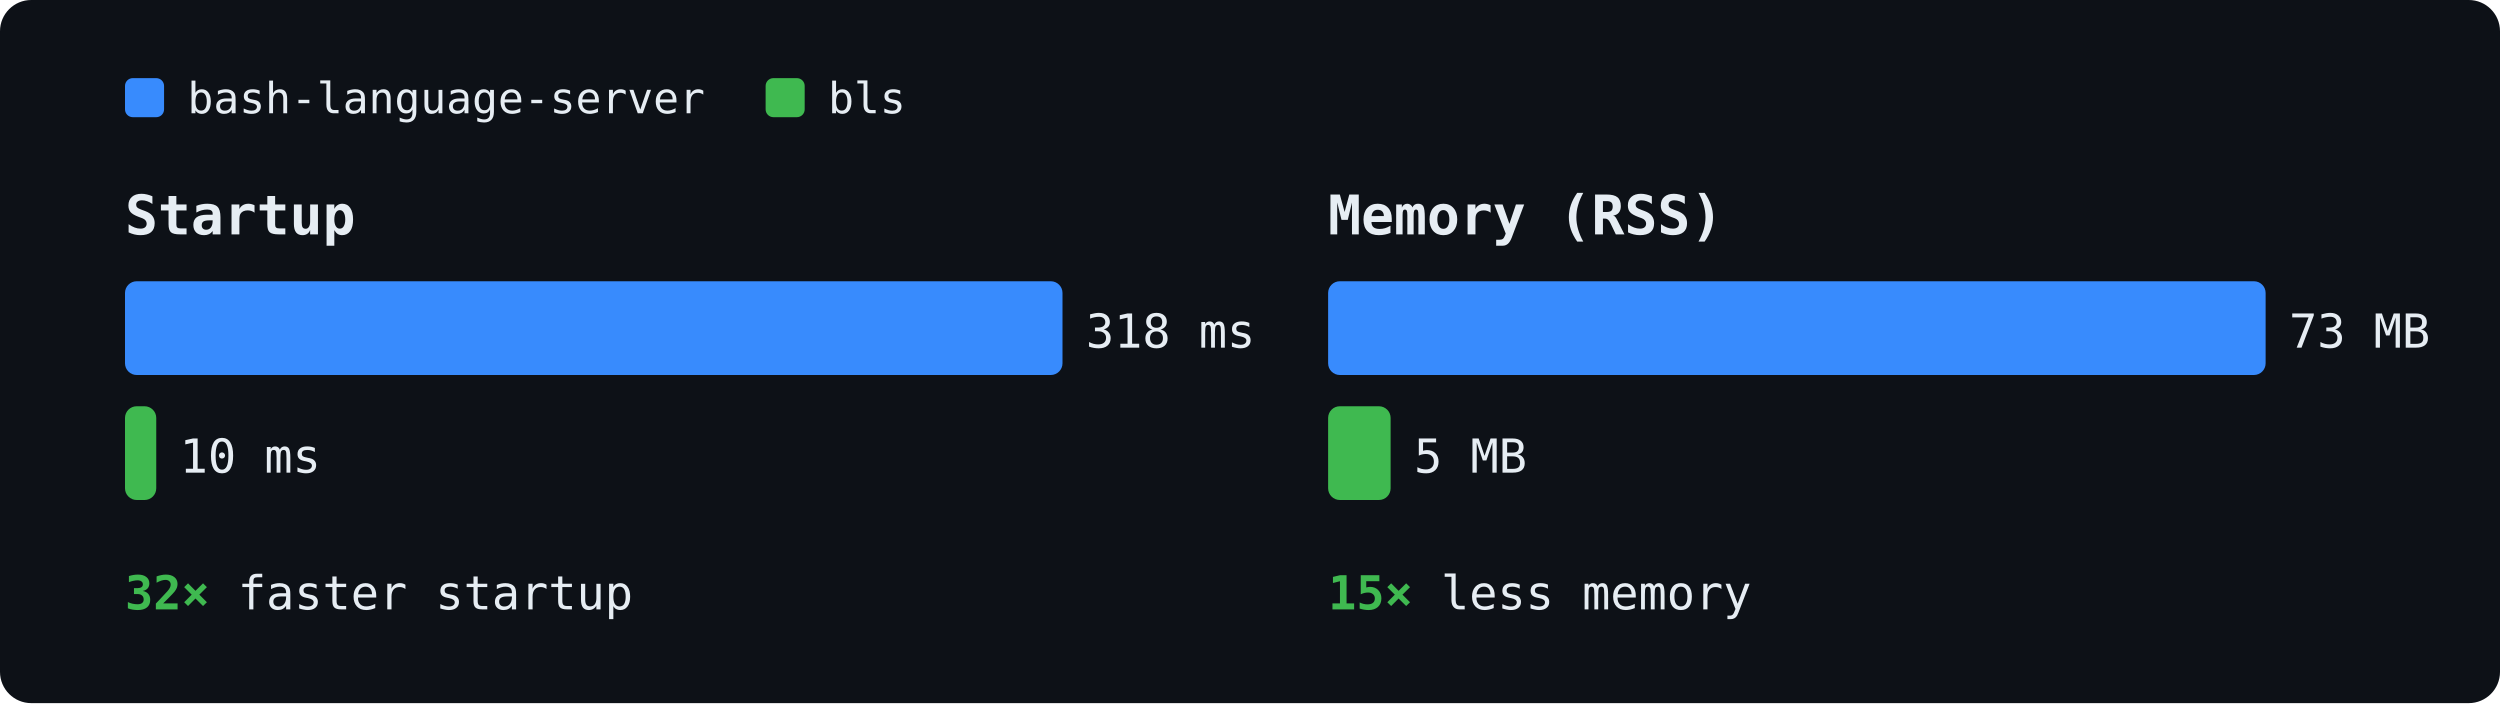
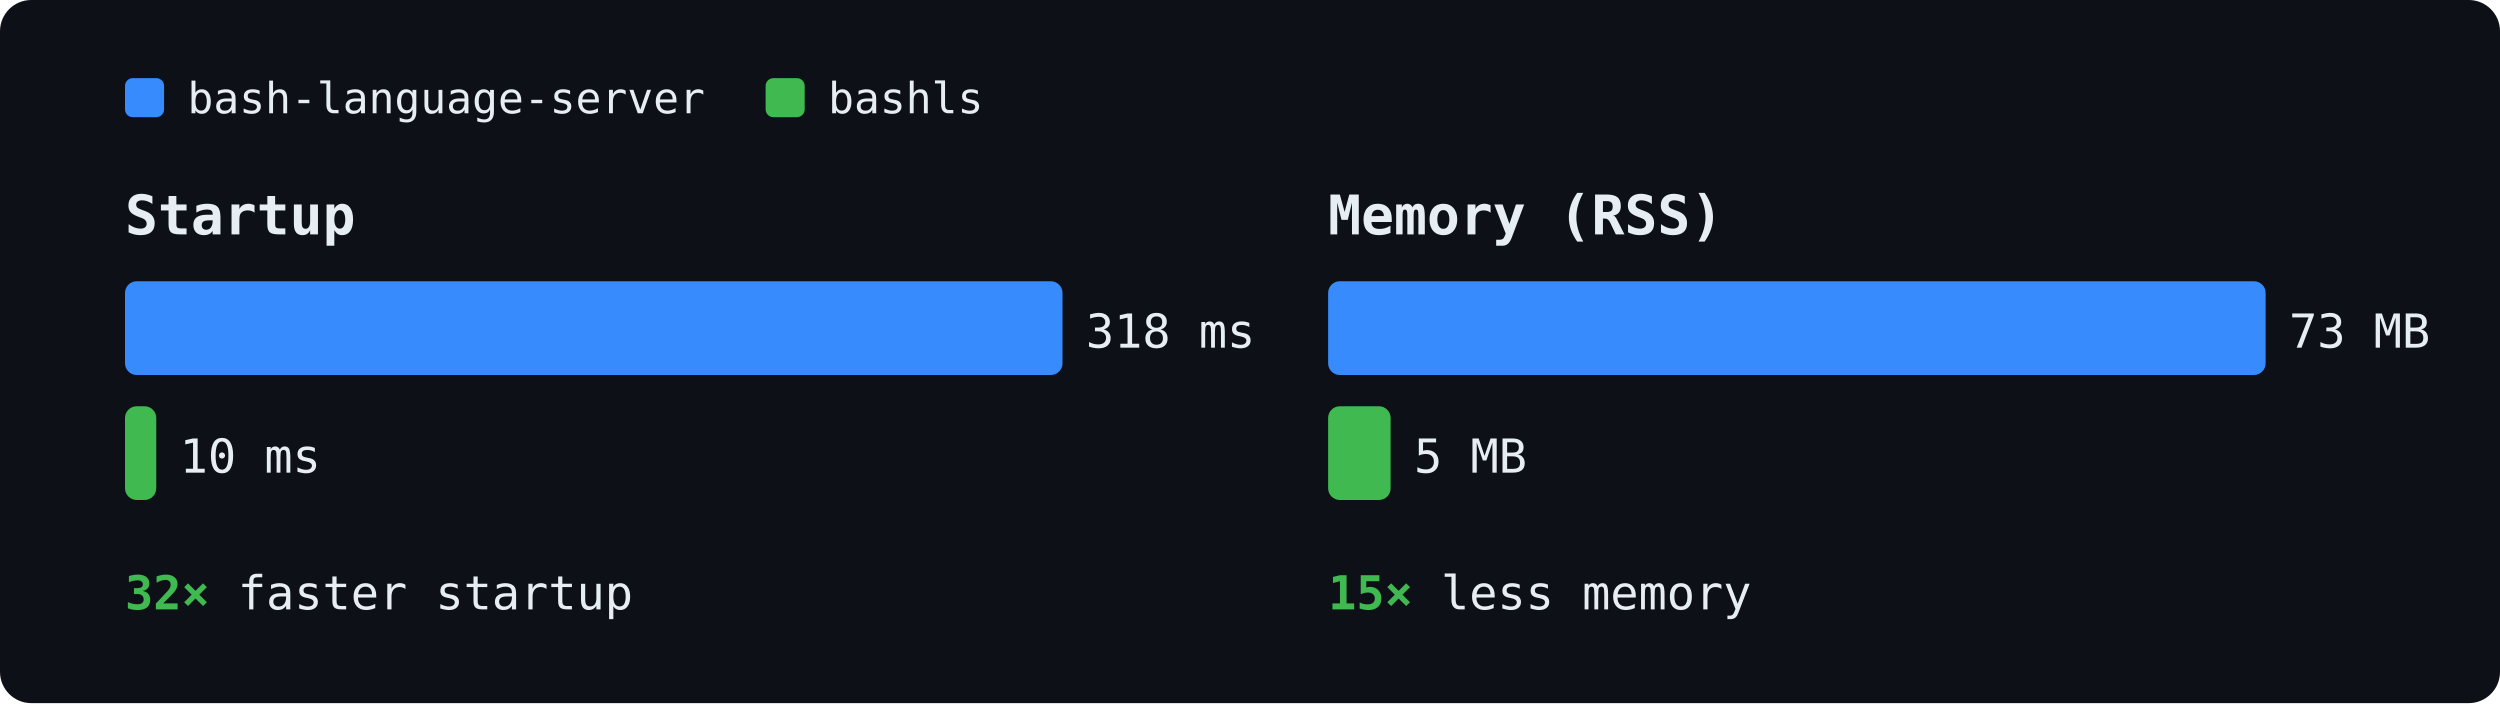
<svg xmlns="http://www.w3.org/2000/svg" width="640" height="180" font-family="ui-monospace,SFMono-Regular,Menlo,Monaco,Consolas,monospace" font-size="13">
  <rect width="640" height="180" fill="#0d1117" rx="8" />
  <rect x="32" y="20" width="10" height="10" fill="#388bfd" rx="2" />
  <text x="48" y="29" fill="#e6edf3" font-size="11">bash-language-server</text>
  <rect x="196" y="20" width="10" height="10" fill="#3fb950" rx="2" />
-   <text x="212" y="29" fill="#e6edf3" font-size="11">bls</text>
+   <text x="212" y="29" fill="#e6edf3" font-size="11">bashls</text>
  <text x="32" y="60" fill="#e6edf3" font-size="14" font-weight="600">Startup</text>
  <rect x="32" y="72" width="240" height="24" fill="#388bfd" rx="3" />
  <text x="278" y="89" fill="#e6edf3" font-size="12">318 ms</text>
  <rect x="32" y="104" width="8" height="24" fill="#3fb950" rx="3" />
  <text x="46" y="121" fill="#e6edf3" font-size="12">10 ms</text>
  <text x="32" y="156" fill="#e6edf3" font-size="12">
    <tspan font-weight="600" fill="#3fb950">32×</tspan> faster startup</text>
  <text x="340" y="60" fill="#e6edf3" font-size="14" font-weight="600">Memory (RSS)</text>
  <rect x="340" y="72" width="240" height="24" fill="#388bfd" rx="3" />
  <text x="586" y="89" fill="#e6edf3" font-size="12">73 MB</text>
  <rect x="340" y="104" width="16" height="24" fill="#3fb950" rx="3" />
  <text x="362" y="121" fill="#e6edf3" font-size="12">5 MB</text>
  <text x="340" y="156" fill="#e6edf3" font-size="12">
    <tspan font-weight="600" fill="#3fb950">15×</tspan> less memory</text>
</svg>
